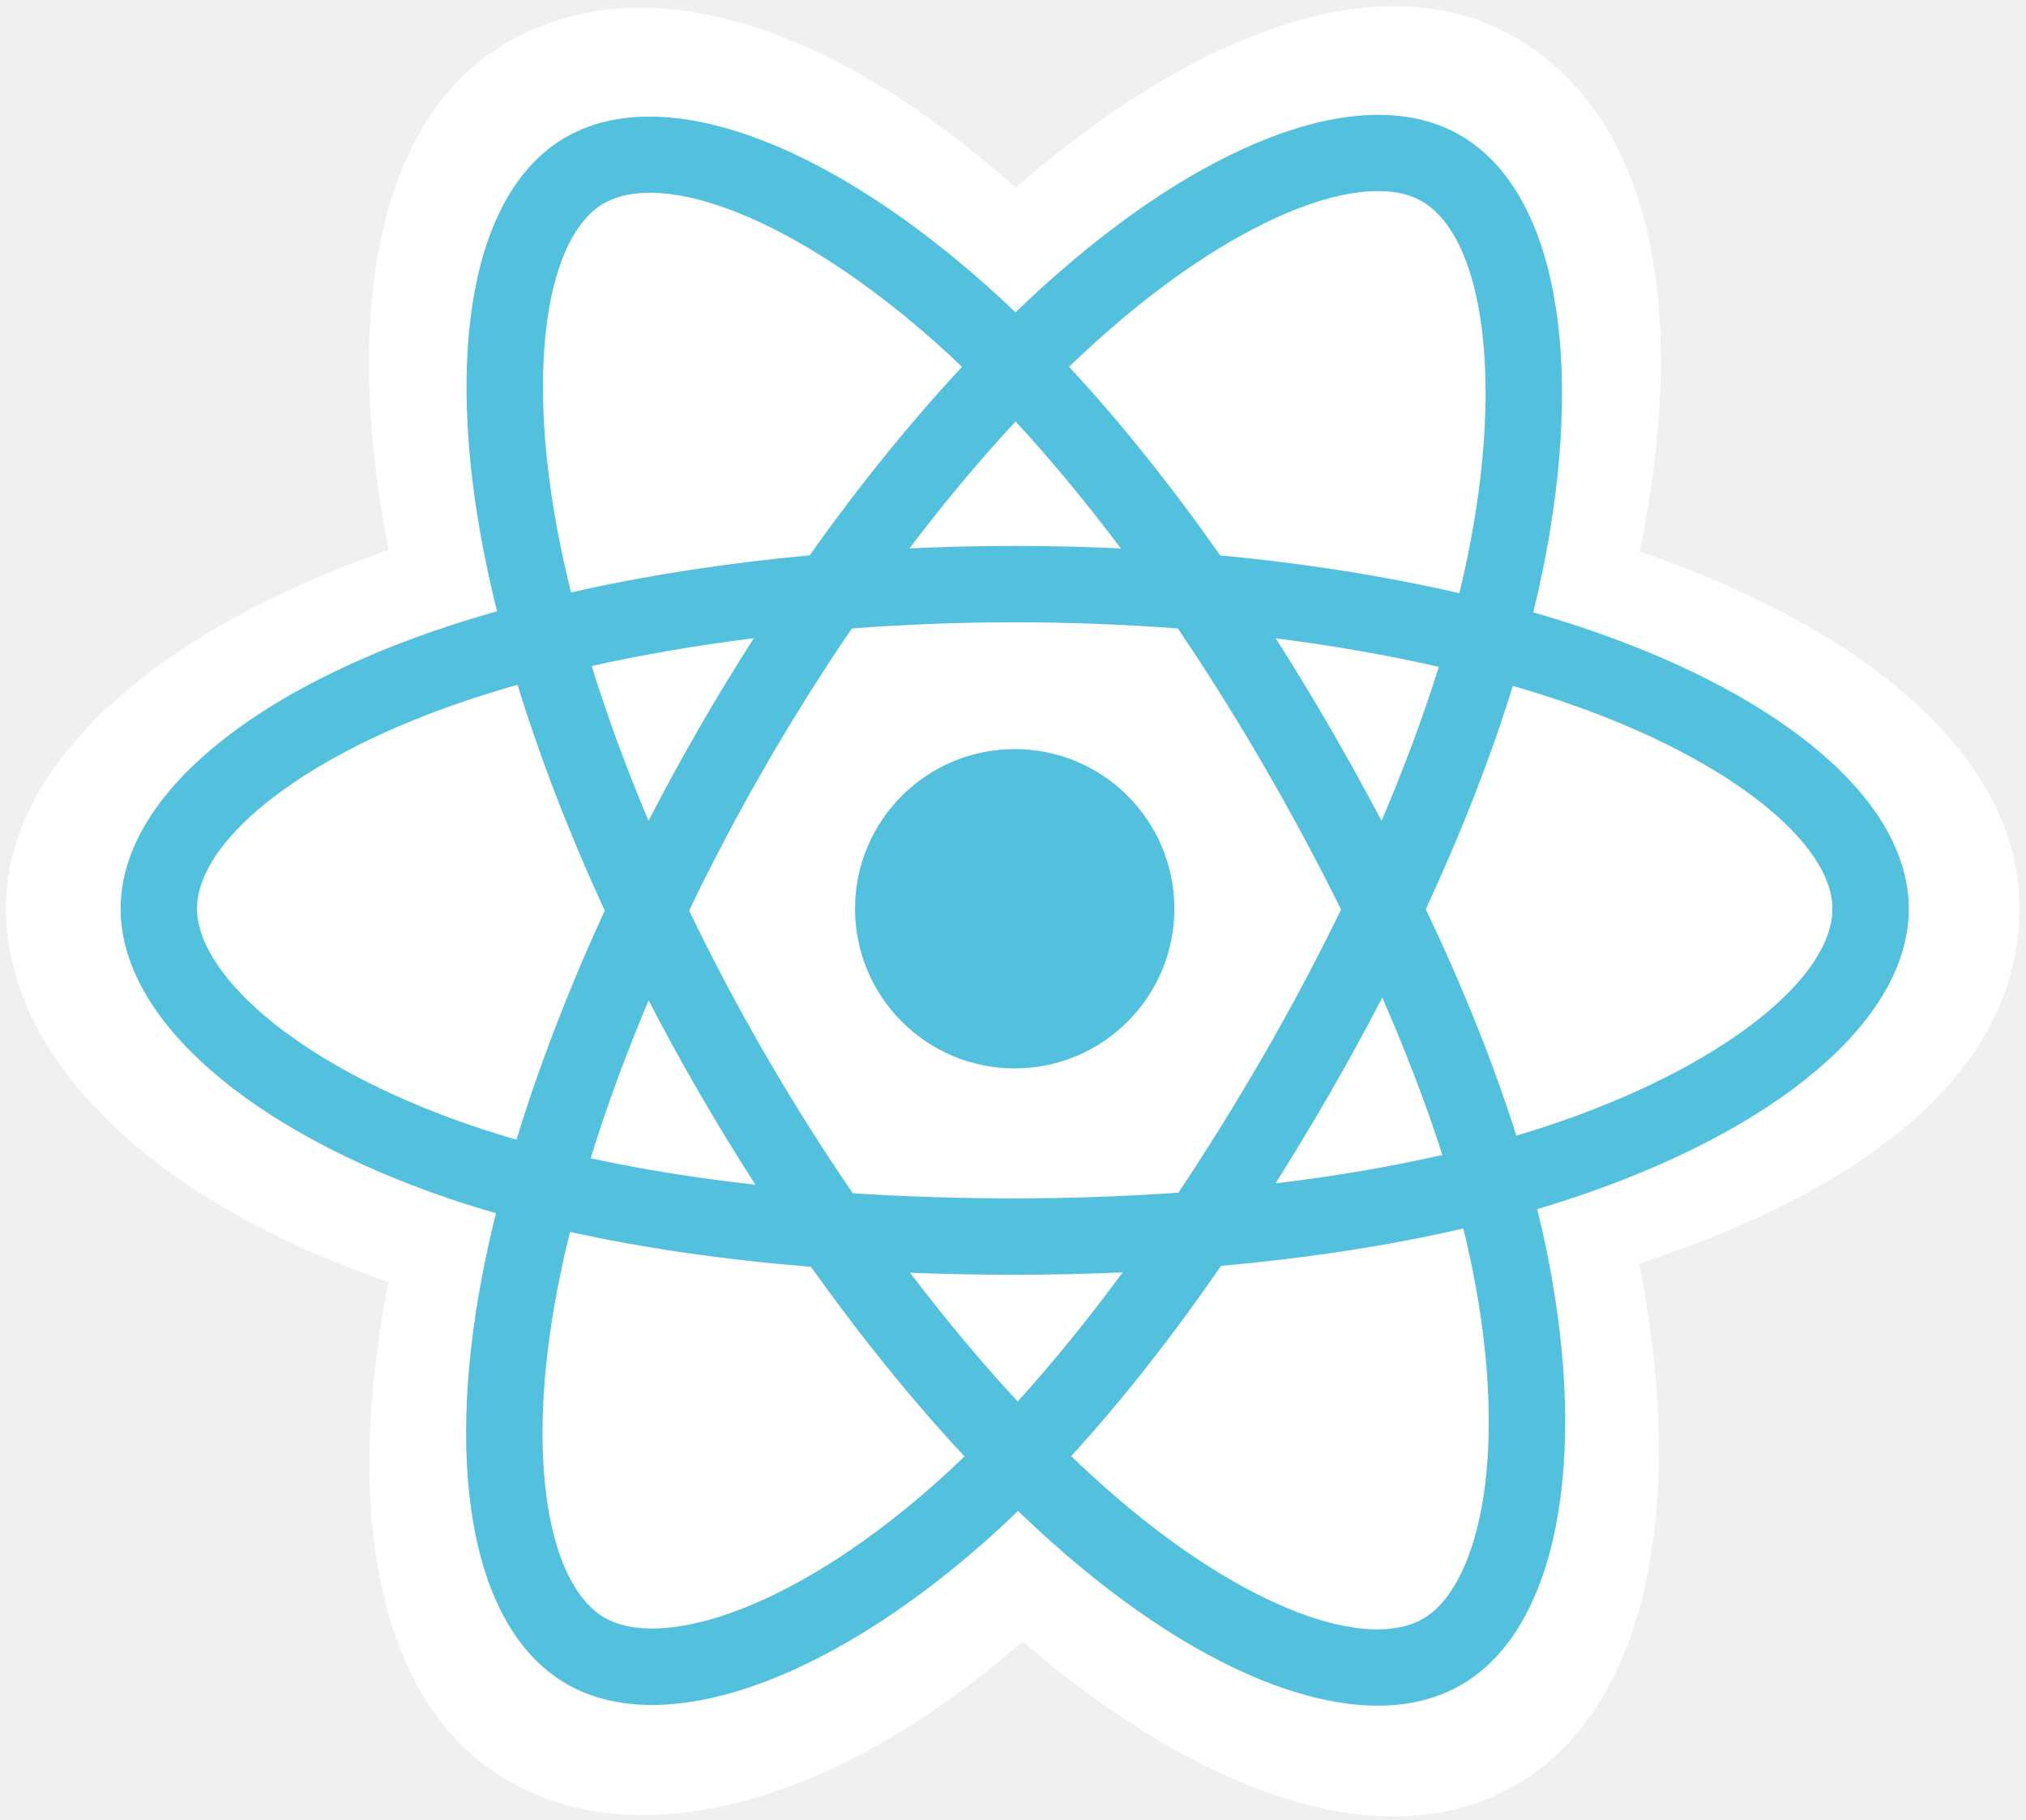
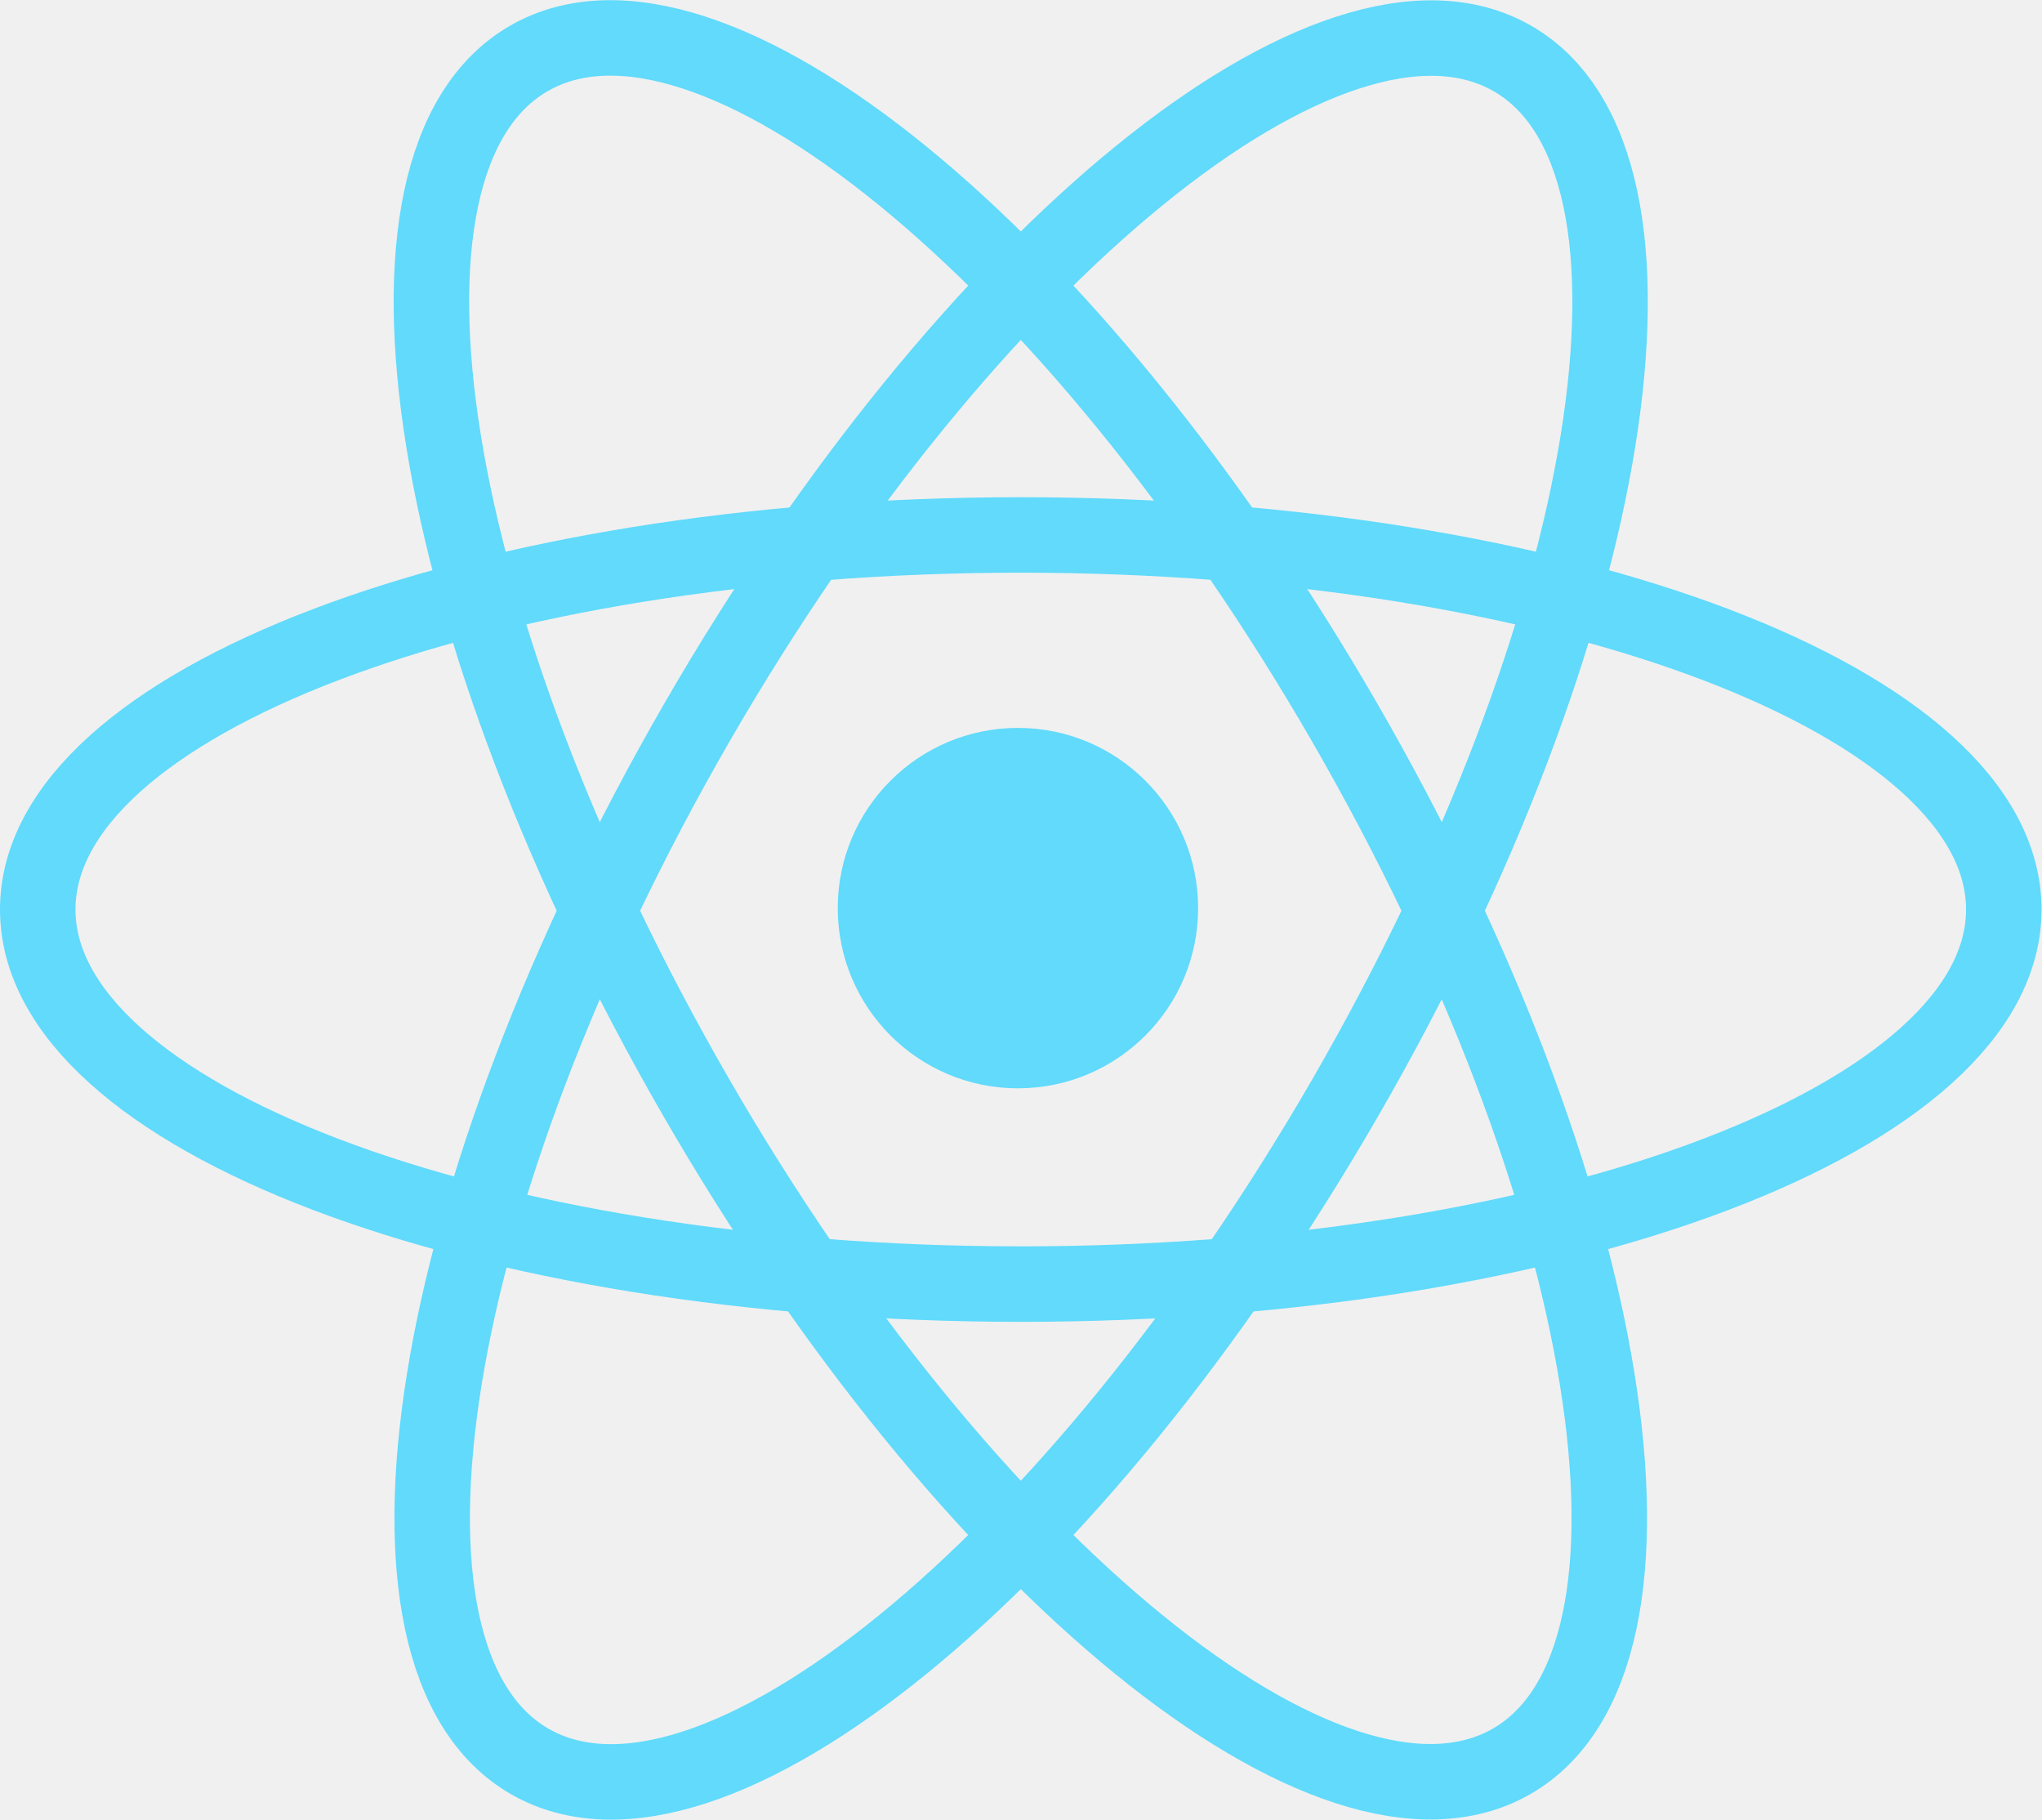
- <svg xmlns="http://www.w3.org/2000/svg" width="2500" height="2246" viewBox="0 0 256 230" preserveAspectRatio="xMinYMin meet">
-   <path d="M.754 114.75c0 19.215 18.763 37.152 48.343 47.263-5.907 29.737-1.058 53.706 15.136 63.045 16.645 9.6 41.443 2.955 64.98-17.62 22.943 19.744 46.13 27.514 62.31 18.148 16.63-9.627 21.687-35.221 15.617-65.887 30.81-10.186 48.044-25.481 48.044-44.949 0-18.769-18.797-35.006-47.979-45.052 6.535-31.933.998-55.32-15.867-65.045-16.259-9.376-39.716-1.204-62.996 19.056C104.122 2.205 80.897-4.36 64.05 5.392 47.806 14.795 43.171 39.2 49.097 69.487 20.515 79.452.754 96.057.754 114.75z" fill="#FFF" />
-   <path d="M201.025 79.674a151.364 151.364 0 0 0-7.274-2.292 137.5 137.5 0 0 0 1.124-4.961c5.506-26.728 1.906-48.26-10.388-55.348-11.787-6.798-31.065.29-50.535 17.233a151.136 151.136 0 0 0-5.626 5.163 137.573 137.573 0 0 0-3.744-3.458c-20.405-18.118-40.858-25.752-53.139-18.643-11.776 6.817-15.264 27.06-10.307 52.39a150.91 150.91 0 0 0 1.67 7.484c-2.894.822-5.689 1.698-8.363 2.63-23.922 8.34-39.2 21.412-39.2 34.97 0 14.004 16.4 28.05 41.318 36.566a128.44 128.44 0 0 0 6.11 1.91 147.813 147.813 0 0 0-1.775 8.067c-4.726 24.89-1.035 44.653 10.71 51.428 12.131 6.995 32.491-.195 52.317-17.525 1.567-1.37 3.14-2.823 4.715-4.346a148.34 148.34 0 0 0 6.108 5.573c19.204 16.525 38.17 23.198 49.905 16.405 12.12-7.016 16.058-28.247 10.944-54.078-.39-1.973-.845-3.988-1.355-6.04 1.43-.422 2.833-.858 4.202-1.312 25.904-8.582 42.757-22.457 42.757-36.648 0-13.607-15.77-26.767-40.174-35.168z" fill="#53C1DE" />
-   <path d="M195.406 142.328c-1.235.409-2.503.804-3.795 1.187-2.86-9.053-6.72-18.68-11.442-28.625 4.507-9.71 8.217-19.213 10.997-28.208 2.311.67 4.555 1.375 6.717 2.12 20.91 7.197 33.664 17.84 33.664 26.04 0 8.735-13.775 20.075-36.14 27.486zm-9.28 18.389c2.261 11.422 2.584 21.749 1.086 29.822-1.346 7.254-4.052 12.09-7.398 14.027-7.121 4.122-22.35-1.236-38.772-15.368-1.883-1.62-3.78-3.35-5.682-5.18 6.367-6.964 12.73-15.06 18.94-24.05 10.924-.969 21.244-2.554 30.603-4.717.46 1.86.87 3.683 1.223 5.466zm-93.85 43.137c-6.957 2.457-12.498 2.527-15.847.596-7.128-4.11-10.09-19.98-6.049-41.265a138.507 138.507 0 0 1 1.65-7.502c9.255 2.047 19.5 3.52 30.45 4.408 6.251 8.797 12.798 16.883 19.396 23.964a118.863 118.863 0 0 1-4.305 3.964c-8.767 7.664-17.552 13.1-25.294 15.835zm-32.593-61.58c-11.018-3.766-20.117-8.66-26.354-14-5.604-4.8-8.434-9.565-8.434-13.432 0-8.227 12.267-18.722 32.726-25.855a139.276 139.276 0 0 1 7.777-2.447c2.828 9.197 6.537 18.813 11.013 28.537-4.534 9.869-8.296 19.638-11.15 28.943a118.908 118.908 0 0 1-5.578-1.746zm10.926-74.37c-4.247-21.703-1.427-38.074 5.67-42.182 7.56-4.376 24.275 1.864 41.893 17.507 1.126 1 2.257 2.047 3.39 3.13-6.564 7.049-13.051 15.074-19.248 23.82-10.627.985-20.8 2.567-30.152 4.686a141.525 141.525 0 0 1-1.553-6.962zm97.467 24.067a306.982 306.982 0 0 0-6.871-11.3c7.21.91 14.117 2.12 20.603 3.601-1.947 6.241-4.374 12.767-7.232 19.457a336.42 336.42 0 0 0-6.5-11.758zm-39.747-38.714c4.452 4.823 8.911 10.209 13.297 16.052a284.245 284.245 0 0 0-26.706-.006c4.39-5.789 8.887-11.167 13.409-16.046zm-40.002 38.78a285.24 285.24 0 0 0-6.378 11.685c-2.811-6.667-5.216-13.222-7.18-19.552 6.447-1.443 13.322-2.622 20.485-3.517a283.79 283.79 0 0 0-6.927 11.384zm7.133 57.683c-7.4-.826-14.379-1.945-20.824-3.348 1.995-6.442 4.453-13.138 7.324-19.948a283.494 283.494 0 0 0 6.406 11.692 285.27 285.27 0 0 0 7.094 11.604zm33.136 27.389c-4.575-4.937-9.138-10.397-13.595-16.27 4.326.17 8.737.256 13.22.256 4.606 0 9.159-.103 13.64-.303-4.4 5.98-8.843 11.448-13.265 16.317zm46.072-51.032c3.02 6.884 5.566 13.544 7.588 19.877-6.552 1.495-13.625 2.699-21.078 3.593a337.537 337.537 0 0 0 6.937-11.498 306.632 306.632 0 0 0 6.553-11.972zm-14.915 7.15a316.478 316.478 0 0 1-10.84 17.49c-6.704.479-13.632.726-20.692.726-7.031 0-13.871-.219-20.458-.646A273.798 273.798 0 0 1 96.72 133.28a271.334 271.334 0 0 1-9.64-18.206 273.864 273.864 0 0 1 9.611-18.216v.002a271.252 271.252 0 0 1 10.956-17.442c6.72-.508 13.61-.774 20.575-.774 6.996 0 13.895.268 20.613.78a290.704 290.704 0 0 1 10.887 17.383 316.418 316.418 0 0 1 9.741 18.13 290.806 290.806 0 0 1-9.709 18.29zm19.913-107.792c7.566 4.364 10.509 21.961 5.755 45.038a127.525 127.525 0 0 1-1.016 4.492c-9.374-2.163-19.554-3.773-30.212-4.773-6.209-8.841-12.642-16.88-19.1-23.838a141.92 141.92 0 0 1 5.196-4.766c16.682-14.518 32.273-20.25 39.377-16.153z" fill="#FFF" />
-   <path d="M128.221 94.665c11.144 0 20.177 9.034 20.177 20.177 0 11.144-9.033 20.178-20.177 20.178-11.143 0-20.177-9.034-20.177-20.178 0-11.143 9.034-20.177 20.177-20.177" fill="#53C1DE" />
+ <svg xmlns="http://www.w3.org/2000/svg" version="1.1" id="Layer_1" x="0px" y="0px" viewBox="85.9 187.8 432.9 385.7" enable-background="new 85.9 187.8 432.9 385.7" xml:space="preserve">
+   <ellipse fill="none" stroke="#61DAFB" stroke-width="16" stroke-miterlimit="10" cx="302.3" cy="380.6" rx="208.4" ry="79.4" />
+   <circle fill="#61DAFB" cx="301.7" cy="380.3" r="38.2" />
+   <ellipse transform="matrix(-0.866 0.5 -0.5 -0.866 754.3541 559.2014)" fill="none" stroke="#61DAFB" stroke-width="16" stroke-miterlimit="10" cx="302.3" cy="380.7" rx="79.4" ry="208.4" />
+   <ellipse transform="matrix(0.866 0.5 -0.5 0.866 230.8506 -100.1878)" fill="none" stroke="#61DAFB" stroke-width="16" stroke-miterlimit="10" cx="302.4" cy="380.7" rx="79.4" ry="208.4" />
</svg>
